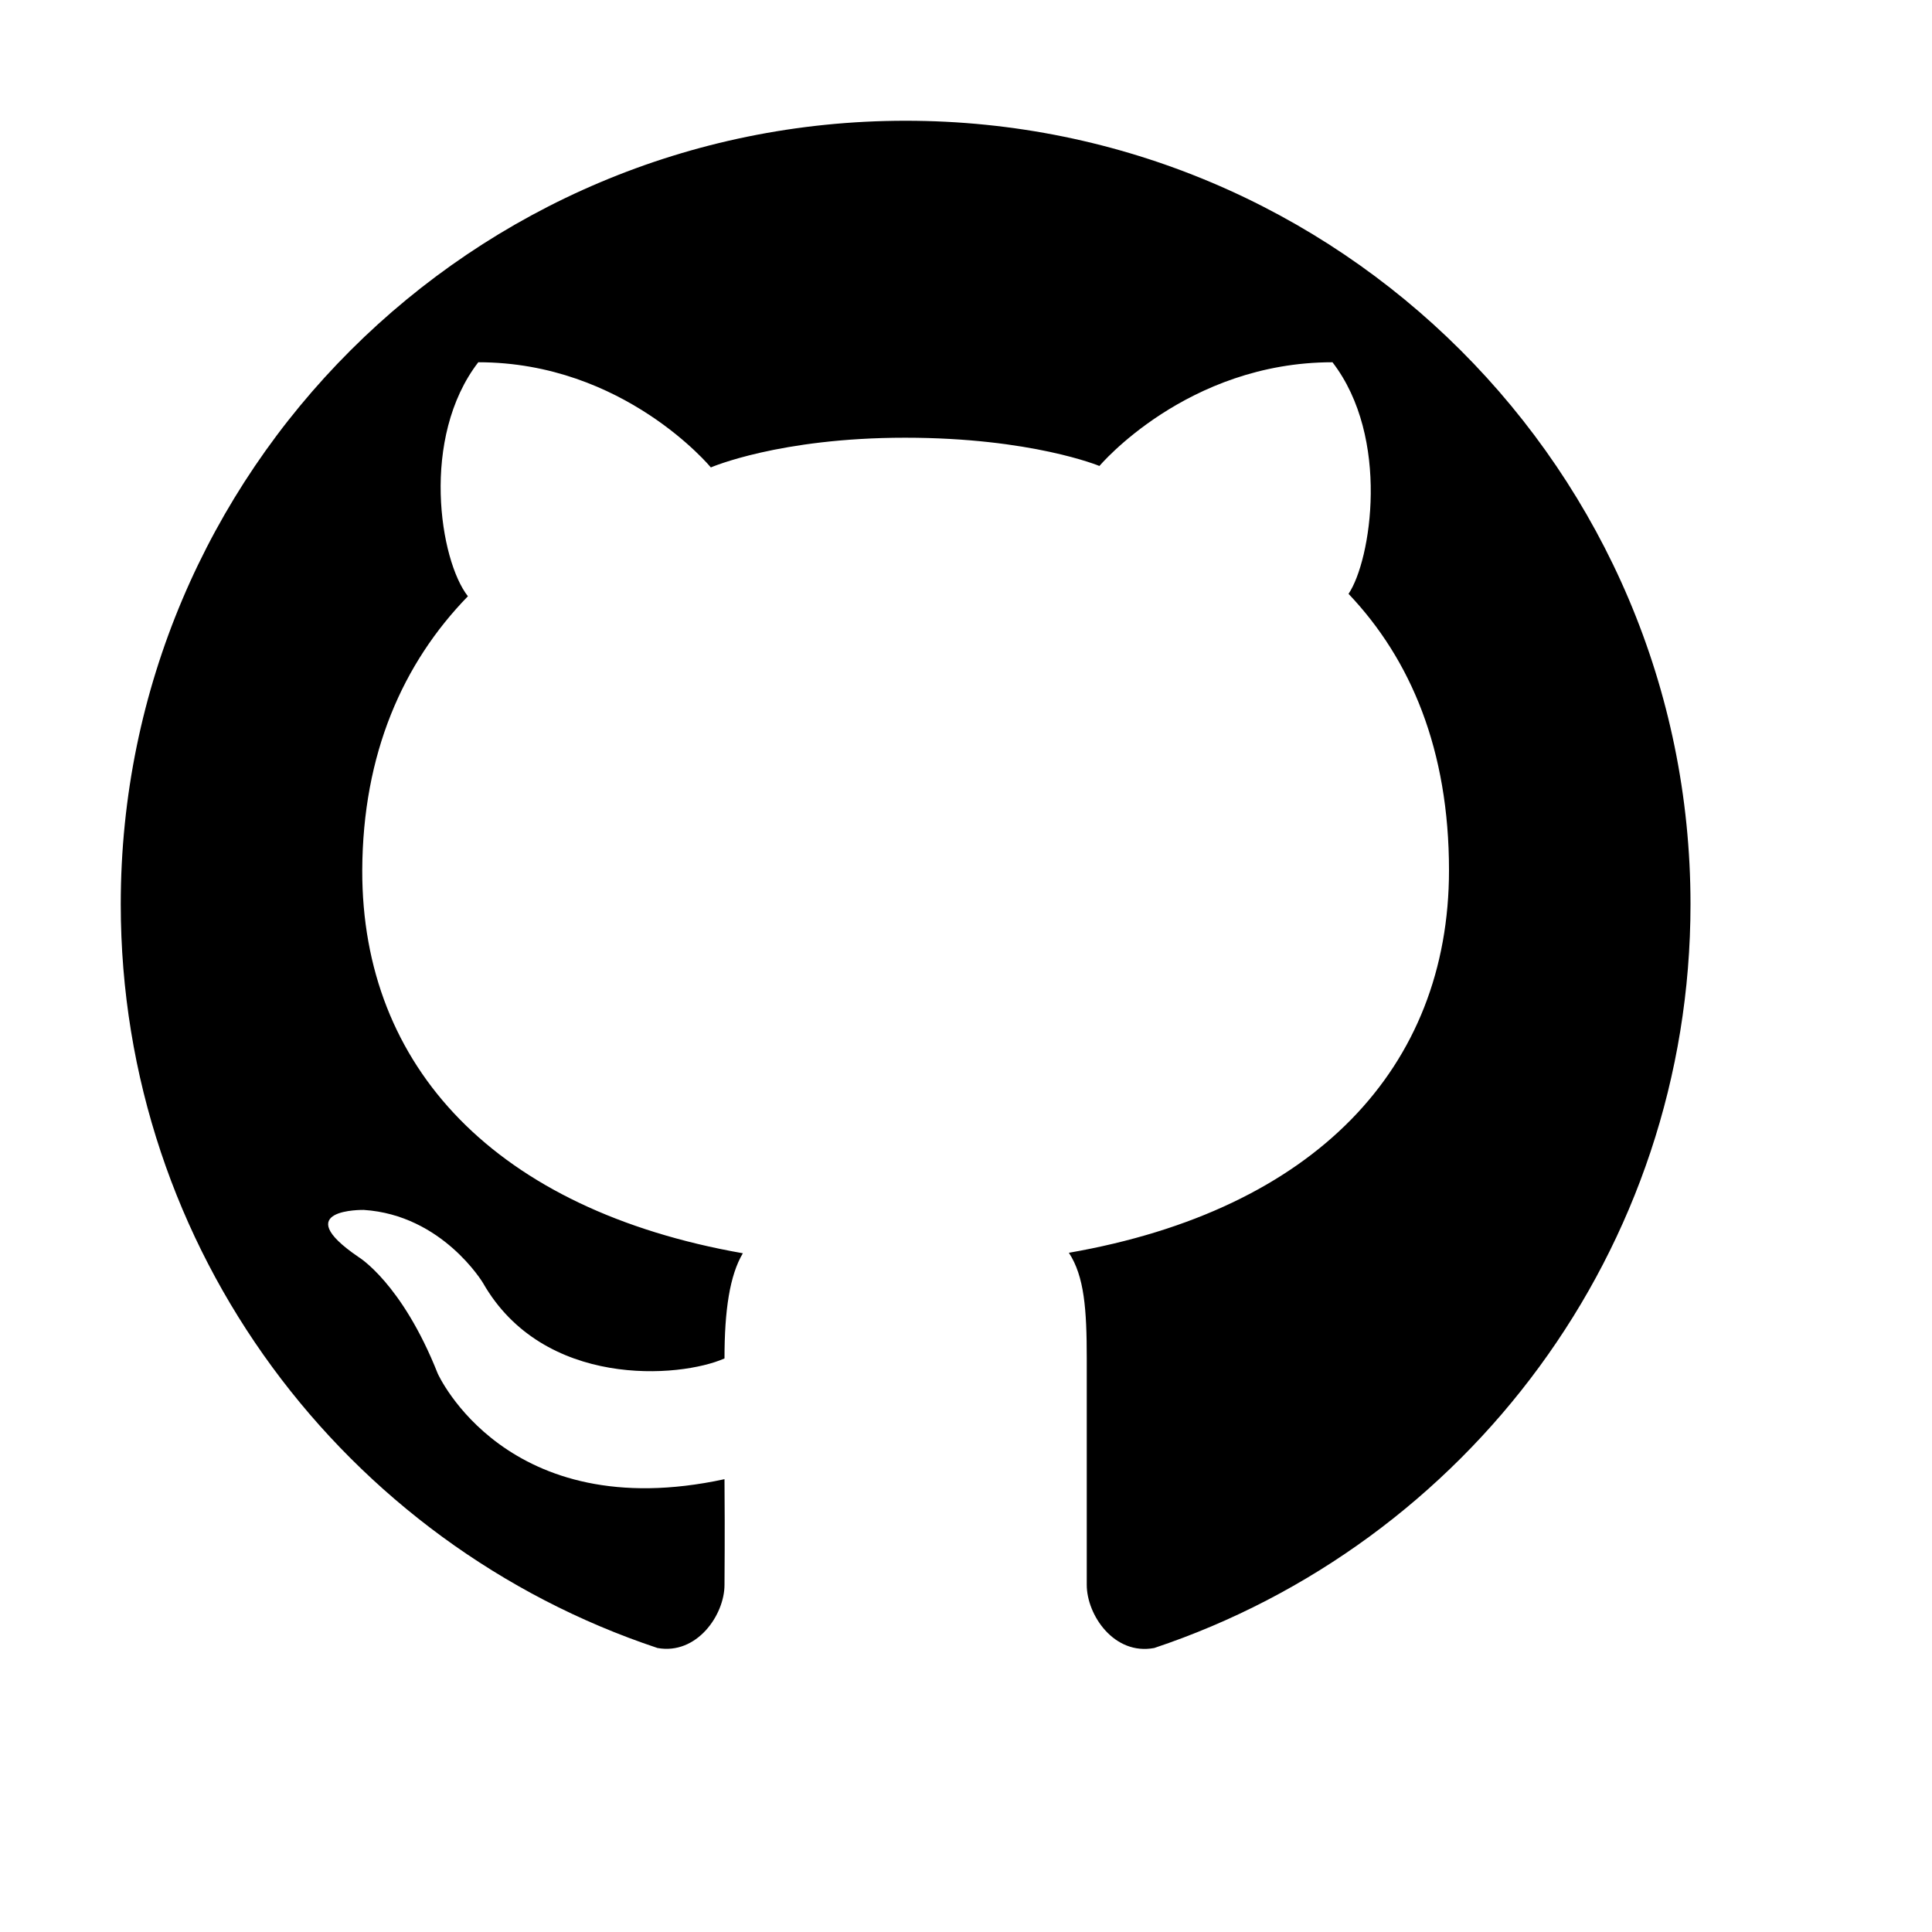
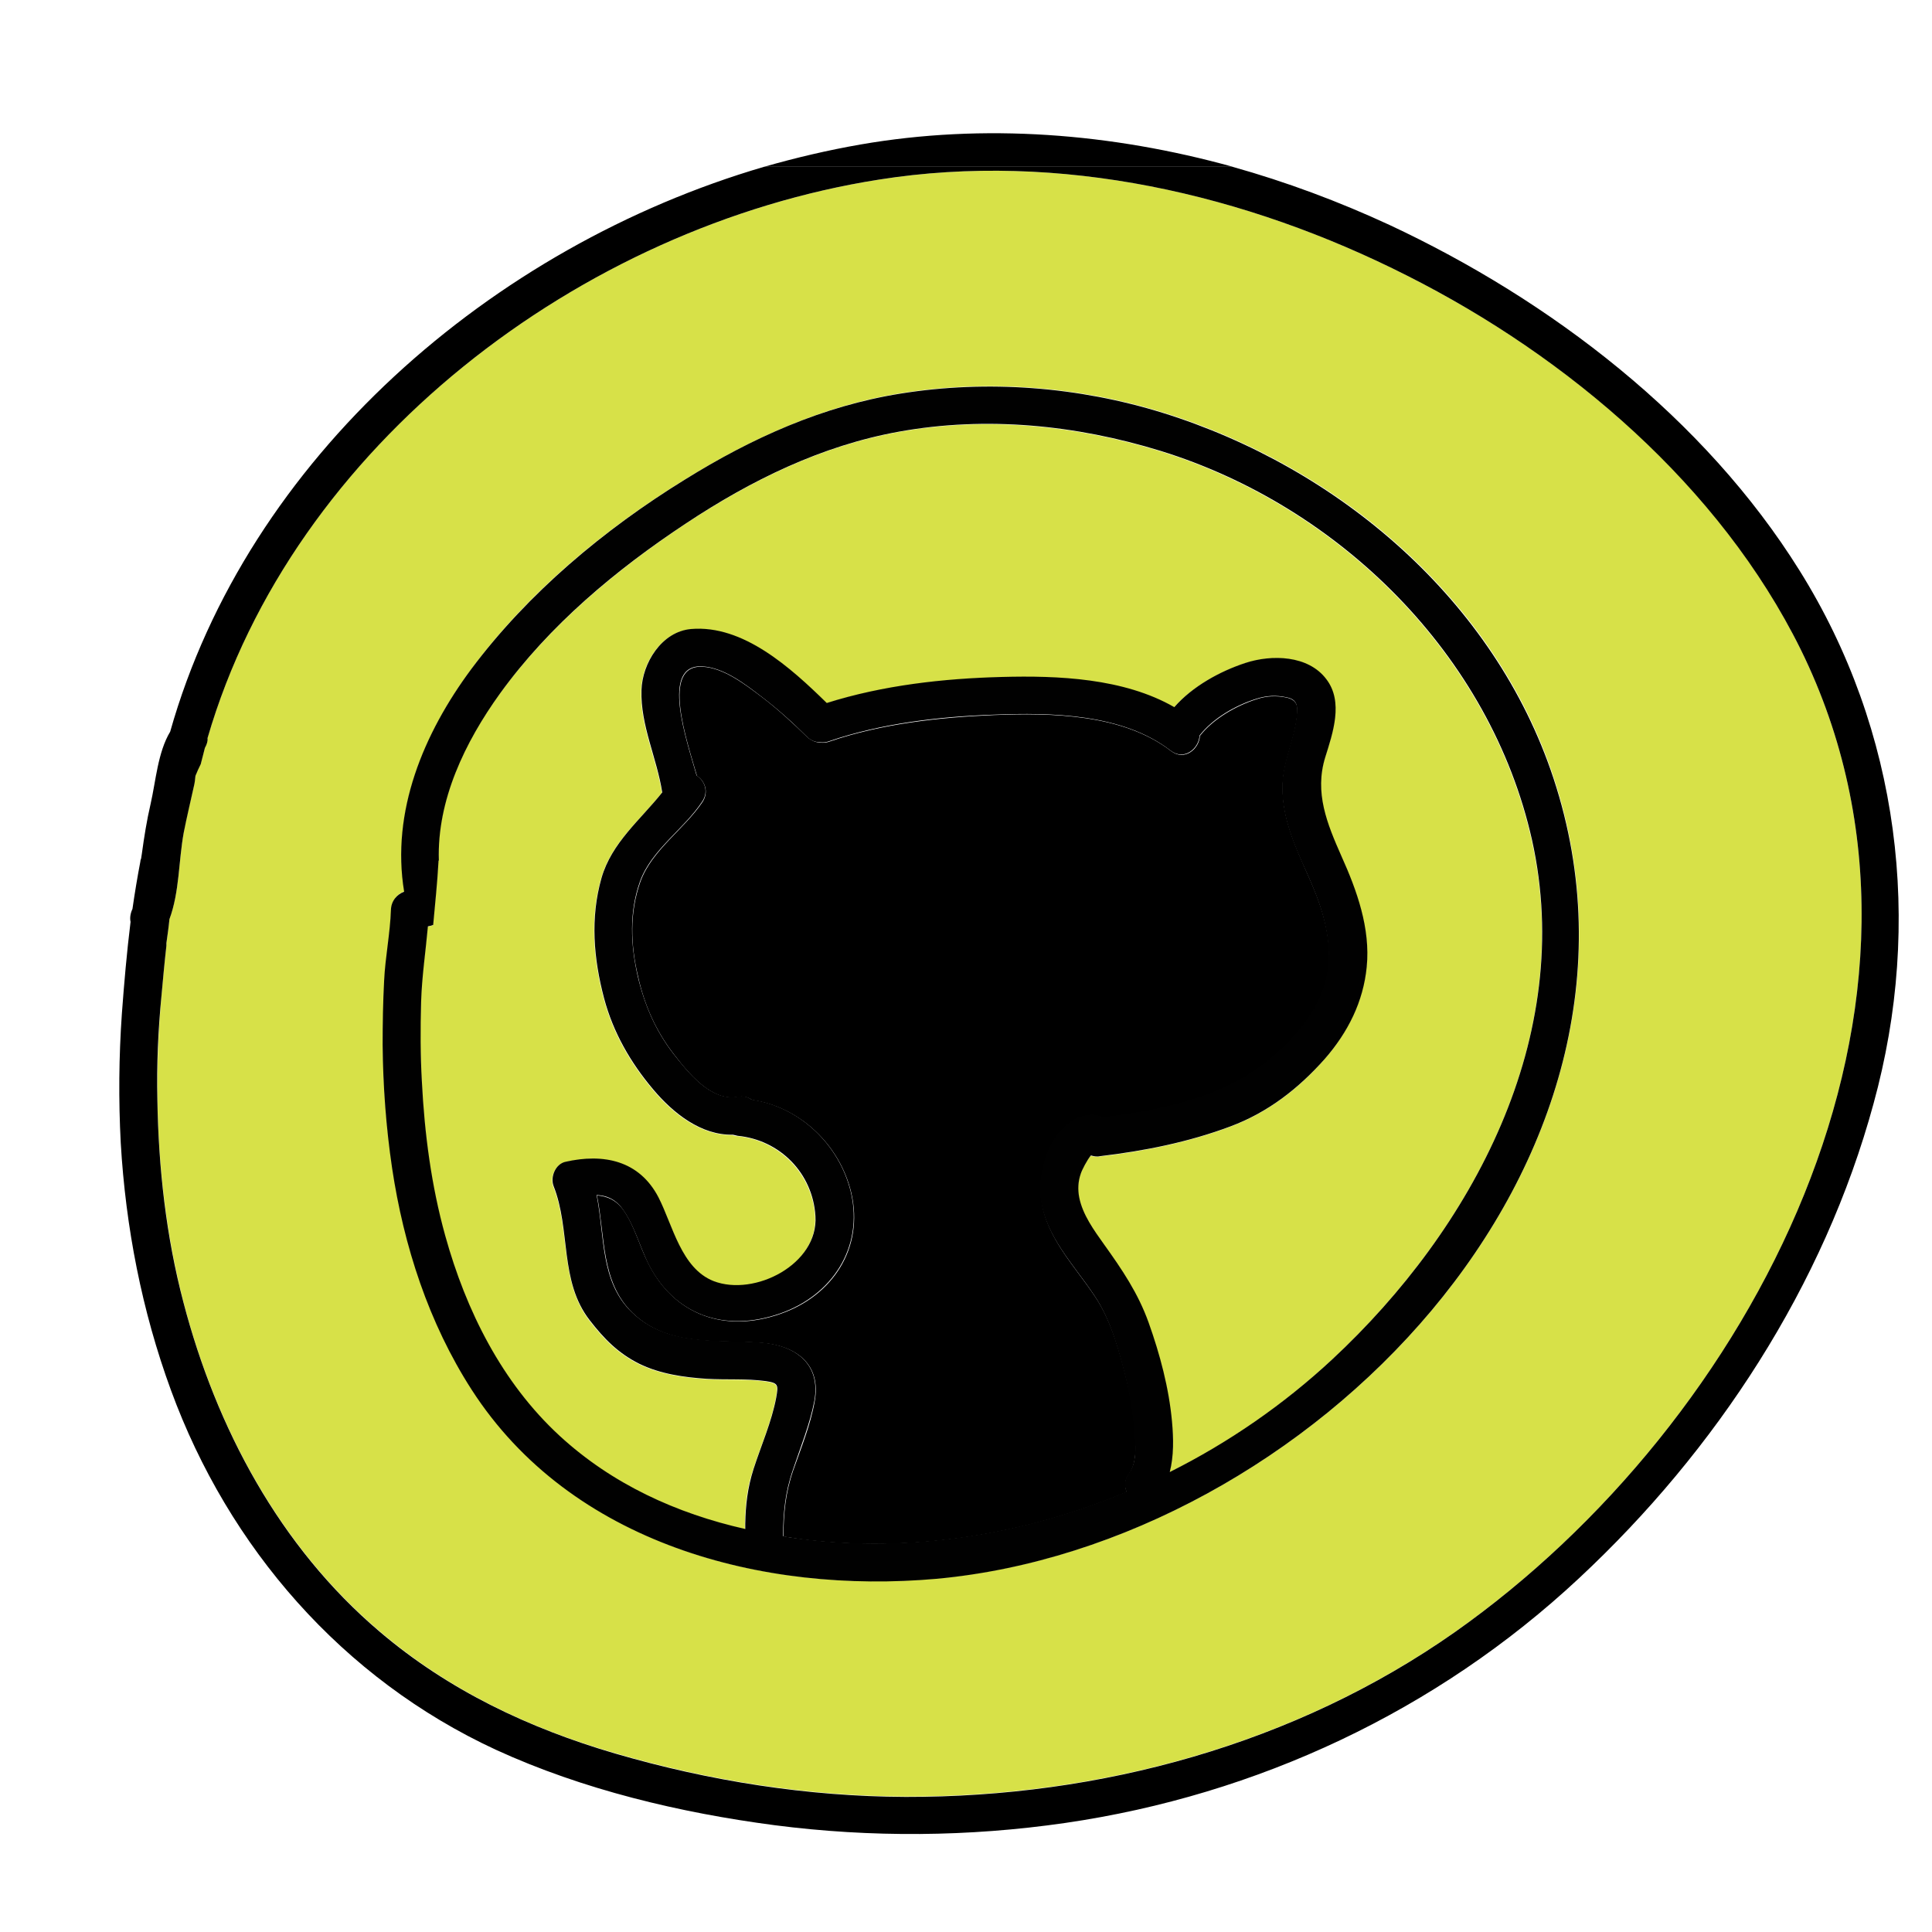
- <svg xmlns="http://www.w3.org/2000/svg" viewBox="0 0 16 16" width="16px" height="16px">
-   <path d="M 7.5 1 C 3.91 1 1 3.906 1 7.488 C 1 10.355 2.863 12.789 5.445 13.648 C 5.77 13.707 6 13.375 6 13.125 C 6 12.973 6.004 12.789 6 12.25 C 4.191 12.641 3.625 11.375 3.625 11.375 C 3.328 10.625 2.969 10.41 2.969 10.41 C 2.379 10.008 3.012 10.02 3.012 10.02 C 3.664 10.062 4 10.625 4 10.625 C 4.5 11.5 5.629 11.414 6 11.25 C 6 10.852 6.043 10.562 6.152 10.379 C 4.109 10.02 2.996 8.84 3 7.207 C 3.004 6.242 3.336 5.492 3.875 4.938 C 3.641 4.641 3.48 3.625 3.961 3 C 5.168 3 5.887 3.871 5.887 3.871 C 5.887 3.871 6.453 3.625 7.496 3.625 C 8.543 3.625 9.105 3.859 9.105 3.859 C 9.105 3.859 9.828 3 11.035 3 C 11.516 3.625 11.355 4.641 11.168 4.918 C 11.684 5.461 12 6.211 12 7.207 C 12 8.84 10.891 10.02 8.852 10.375 C 8.98 10.57 9 10.844 9 11.25 C 9 12.117 9 12.91 9 13.125 C 9 13.375 9.227 13.711 9.559 13.648 C 12.141 12.785 14 10.355 14 7.488 C 14 3.906 11.09 1 7.5 1 Z" />
+ <svg xmlns="http://www.w3.org/2000/svg" viewBox="0,0,256,256" width="48px" height="48px">
+   <g fill="none" fill-rule="nonzero" stroke="none" stroke-width="1" stroke-linecap="butt" stroke-linejoin="miter" stroke-miterlimit="10" stroke-dasharray="" stroke-dashoffset="0" font-family="none" font-weight="none" font-size="none" text-anchor="none" style="mix-blend-mode: normal">
+     <g transform="scale(0.5,0.5)">
+       <path d="M346.4,231.4c-3.2,-7.2 -6.5,-14.5 -6.5,-22.6c0,-6.8 3.1,-12.4 3.8,-18.9c0.3,-2.6 0.2,-4.3 -2.6,-5c-2.8,-0.6 -5.4,-0.5 -8.1,0.4c-5.3,1.7 -11.4,5.1 -15,9.7c-0.2,3.5 -4.1,6.8 -7.7,4c-12.7,-9.8 -31.6,-10.1 -46.9,-9.5c-14.4,0.6 -29.8,2.3 -43.5,7c-0.8,0.3 -1.7,0.4 -2.4,0.3c-1.2,0 -2.5,-0.5 -3.6,-1.5c-3.8,-3.7 -7.7,-7.3 -11.9,-10.5c-4.4,-3.3 -10.1,-7.8 -15.8,-8.1c-11.2,-0.6 -4.1,19.8 -1.5,28.9c2.1,1.4 3.2,4.2 1.5,6.9c-4.8,7.2 -13.5,12.8 -16.5,21.2c-2.9,8.2 -2.6,16.7 -0.6,25.1c1.7,7.6 4.7,14.4 9.5,20.6c3.7,4.8 9.9,12.6 16.9,11.3c1.5,-0.3 2.8,0.1 3.8,0.8c12.8,1.9 23.3,12 26.3,24.6c3.4,14.6 -4.9,27.3 -18.8,32.1c-14.6,5.1 -28.1,0.4 -35,-13.4c-2.3,-4.5 -3.6,-9.8 -6.5,-14c-1.9,-2.7 -4.3,-3.8 -7.1,-4c2.2,10.8 1,22.9 9.4,31.1c9.5,9.2 22.5,7 34.5,8c9,0.8 15.6,5.7 13.8,15.5c-1.1,6.2 -3.6,12.3 -5.7,18.3c-2.1,6.1 -2.5,11.3 -2.6,17.5c1.5,0.2 3.1,0.5 4.6,0.7c29.4,3.7 59.2,-1.1 86.4,-12.5c-0.6,-1.5 -0.6,-3.3 0.7,-5c1.8,-2.4 1.7,-6.5 1.6,-9.3c-0.2,-4.8 -0.9,-9.7 -2.1,-14.4c-1.9,-7.8 -4.1,-16.4 -8.6,-23.1c-5.3,-8 -12.9,-15.6 -14.2,-25.5c-1.1,-8.4 3.4,-21.5 13.1,-22.4c1.2,-0.1 2.3,0.2 3.1,0.7c9.4,-1.2 19,-2.8 27.9,-6.1c8.5,-3.2 15.4,-7.6 21.7,-14.1c5.4,-5.6 9.9,-12.6 10.4,-20.5c0.5,-8.8 -2.3,-16.6 -5.8,-24.3z" fill="#000000" />
+       <path d="M405.9,222.7c-11,-49 -51,-88.4 -98.4,-103.1c-22.4,-6.9 -46.3,-9.3 -69.4,-5.1c-20.5,3.7 -39.1,12.9 -56.4,24.3c-18.5,12.3 -36.1,27 -49.3,45.1c-9.3,12.8 -16.7,28.3 -16.2,44.2c0,0.1 -0.1,0.3 -0.1,0.4c-0.3,5.6 -0.9,11.1 -1.4,16.7c-0.5,0.2 -0.9,0.3 -1.4,0.4c-0.6,6.6 -1.6,13.3 -1.8,20c-0.2,7 -0.2,14 0.2,21.1c0.7,13.8 2.5,27.6 6.2,40.9c5.6,19.8 15,38.9 30.3,53c13.9,12.8 31.1,20.6 49.2,24.7v-0.7c0,-0.2 0,-0.5 0,-0.7c0.1,-4.9 0.5,-9.5 2.2,-14.5c2,-6.2 4.8,-12.5 6,-18.9c0.6,-3.4 0.6,-3.9 -2.8,-4.4c-5.1,-0.7 -10.4,-0.3 -15.6,-0.6c-6.1,-0.4 -12.4,-1.3 -17.9,-4c-5.6,-2.8 -9.3,-6.6 -13.1,-11.5c-8,-10.4 -5,-24 -9.6,-35.6c-0.9,-2.3 0.5,-5.8 3.1,-6.4c10.1,-2.3 19.6,-0.4 24.7,9.4c3.9,7.3 6,18.8 14.6,22.2c11,4.3 27.8,-4.4 27,-17.2c-0.7,-11.3 -9.4,-20.2 -20.6,-21.3c-0.5,0 -0.9,-0.1 -1.3,-0.3c-8.4,0.2 -15.8,-5.7 -21.1,-12c-6,-7.1 -10.6,-15.1 -13,-24.1c-2.8,-10.6 -3.7,-21.3 -0.7,-31.9c2.7,-9.5 10.3,-15.4 16.1,-22.7c-1.4,-9.1 -5.8,-17.7 -5.5,-27.1c0.2,-7.2 5.3,-15.5 13.1,-16.2c13.8,-1.2 26.4,10.2 36,19.6c14.9,-4.6 30.9,-6.5 46.4,-6.9c14.9,-0.4 32.3,0.4 45.7,8c4.8,-5.5 12.1,-9.5 18.8,-11.7c7,-2.3 16.7,-2.1 21.5,4.3c4.6,6 1.7,14.3 -0.3,20.7c-2.9,9.4 0.4,17.7 4.3,26.2c4.1,9.1 7.7,19.1 6.7,29.3c-1,9.3 -5,17.4 -11.1,24.4c-6.9,7.9 -15.1,14.2 -25,17.9c-11.2,4.2 -22.8,6.5 -34.6,7.9c-0.9,0.1 -1.7,0 -2.4,-0.2c-1,1.2 -2.4,3.9 -2.7,4.9c-0.7,2 -0.8,4.1 -0.4,6.2c0.9,4.6 3.9,8.8 6.6,12.5c4.8,6.6 9,12.9 11.8,20.7c3,8.4 5.4,17.4 6.2,26.3c0.4,4.4 0.5,9 -0.6,13.3c15.7,-7.8 30.2,-17.9 43,-29.8c37.3,-34.7 64.7,-85.6 53,-137.7z" fill="#d7e148" />
+       <path d="M477.2,172.1c-21.3,-43.4 -61.6,-77.5 -104.2,-99c-42.7,-21.7 -92.2,-33.1 -140.1,-25.5c-78.9,12.4 -155.3,70.3 -177.9,147.9c0,0.9 -0.2,1.7 -0.7,2.6c-0.4,1.4 -0.8,2.9 -1.1,4.3c-0.5,1 -1,2 -1.4,3.1c-0.1,0.9 -0.3,1.9 -0.4,2.7c-0.9,4.1 -2,8.2 -2.7,12.3c-1.4,7.7 -1.1,15.7 -3.8,23c-0.2,2.1 -0.5,4.2 -0.8,6.3c0,0.3 0,0.5 0,0.7c-0.5,4.4 -0.9,8.8 -1.3,13.2c-0.8,9.2 -1.2,18.4 -1.1,27.6c0.3,18.1 2.4,36.2 6.9,53.7c8.7,33.3 25.5,64.8 52,87.3c18.2,15.5 39.5,25.7 62.4,32.3c25,7.3 51,11.4 77.1,11.5c51.5,0.1 103.2,-13.9 145.6,-43.7c78.4,-55.2 137.5,-166.8 91.5,-260.3zM248.3,418.3c-46.2,4.2 -96.9,-9.2 -123.2,-50.1c-11.4,-17.7 -18,-38.1 -21.1,-58.8c-1.6,-10.8 -2.5,-21.7 -2.5,-32.6c0,-5.7 0.1,-11.4 0.4,-17.1c0.4,-6.3 1.6,-12.5 1.8,-18.7c0.1,-2.4 1.6,-4.1 3.5,-4.8c-3.5,-21.2 5.1,-41.9 17.8,-59c15,-20.3 35.2,-37 56.6,-50.2c17.7,-10.9 36.5,-19.5 57.2,-22.8c23,-3.7 47.1,-1.8 69.4,5.1c46.6,14.5 88.1,49.6 103.6,96.9c33.6,102.4 -65.6,203.2 -163.5,212.1z" fill="#d7e148" />
+       <path d="M228,38.3c-8.6,1.5 -17.1,3.5 -25.5,5.9h124.2c-32.1,-8.9 -65.9,-11.6 -98.7,-5.9z" fill="#000000" />
+       <path d="M476.9,151.2c-25.2,-40.4 -65.9,-71.6 -108.7,-91.6c-13.4,-6.2 -27.3,-11.4 -41.6,-15.4h-124.1c-72.1,21.1 -136.9,77.2 -157.4,149.7c-3.3,5.5 -3.8,13.1 -5.2,19.2c-1,4.3 -1.7,8.7 -2.3,13.1c-0.1,0.4 -0.1,0.9 -0.2,1.3c-0.1,0.3 -0.2,0.5 -0.2,0.8c-0.8,4.2 -1.5,8.4 -2.1,12.6c0,0.1 -0.1,0.1 -0.1,0.2c-0.5,1.2 -0.6,2.3 -0.4,3.2c-1,8.1 -1.7,16.2 -2.3,24.3c-0.8,11.4 -0.9,22.9 -0.3,34.3c1.3,22.3 5.6,44.5 13.3,65.5c15.3,41.8 45.5,76.5 86.1,95.3c23.1,10.6 48.8,16.7 73.9,20c25.5,3.3 51.5,3.1 77,-0.6c50.9,-7.4 98.5,-29.7 136.1,-64.8c36.4,-33.9 65,-77.6 78.1,-125.8c13.2,-47.9 6.9,-98.9 -19.6,-141.3zM385.6,432.5c-42.4,29.8 -94.1,43.8 -145.6,43.7c-26,-0.1 -52,-4.2 -77,-11.5c-22.9,-6.7 -44.2,-16.8 -62.4,-32.3c-26.5,-22.5 -43.3,-54 -52,-87.3c-4.6,-17.5 -6.6,-35.6 -6.9,-53.7c-0.2,-9.2 0.2,-18.4 1.1,-27.6c0.4,-4.4 0.8,-8.8 1.3,-13.2c0,-0.2 0,-0.5 0,-0.7c0.3,-2.1 0.6,-4.2 0.8,-6.3c2.7,-7.3 2.4,-15.4 3.8,-23c0.8,-4.1 1.8,-8.2 2.7,-12.3c0.2,-0.8 0.3,-1.7 0.4,-2.7c0.4,-1 0.9,-2.1 1.4,-3.1c0.4,-1.4 0.7,-2.9 1.1,-4.3c0.5,-0.9 0.8,-1.8 0.7,-2.6c22.6,-77.7 99,-135.6 177.9,-148c47.9,-7.6 97.3,3.8 140.1,25.5c42.6,21.5 82.8,55.7 104.2,99c46,93.5 -13.1,205.1 -91.6,260.4z" fill="#000000" />
+       <path d="M411.7,206.3c-15.6,-47.3 -57,-82.4 -103.6,-96.9c-22.3,-6.9 -46.3,-8.8 -69.4,-5.1c-20.7,3.3 -39.5,11.8 -57.2,22.8c-21.4,13.2 -41.5,30 -56.6,50.2c-12.7,17.1 -21.3,37.8 -17.8,59c-1.8,0.7 -3.4,2.3 -3.5,4.8c-0.2,6.2 -1.5,12.5 -1.8,18.7c-0.3,5.7 -0.4,11.4 -0.4,17.1c0.1,10.9 0.9,21.8 2.5,32.6c3.1,20.7 9.7,41.1 21.1,58.8c26.3,40.8 77,54.2 123.2,50.1c98,-9 197.2,-109.8 163.5,-212.1zM299.2,390.3c-1.3,1.7 -1.3,3.5 -0.7,5c-27.2,11.4 -57,16.2 -86.4,12.5c-1.5,-0.2 -3.1,-0.4 -4.6,-0.7c0.1,-6.2 0.5,-11.4 2.6,-17.5c2,-6 4.5,-12.1 5.7,-18.3c1.8,-9.8 -4.9,-14.7 -13.8,-15.5c-12.1,-1 -25,1.1 -34.5,-8c-8.5,-8.1 -7.2,-20.3 -9.4,-31.1c2.8,0.1 5.2,1.2 7.1,4c2.9,4.2 4.3,9.4 6.5,14c6.9,13.9 20.4,18.5 35,13.4c13.8,-4.8 22.2,-17.5 18.8,-32.1c-3,-12.6 -13.5,-22.7 -26.3,-24.6c-1,-0.7 -2.2,-1.1 -3.8,-0.8c-7,1.3 -13.1,-6.5 -16.9,-11.3c-4.8,-6.2 -7.7,-13 -9.5,-20.6c-1.9,-8.4 -2.3,-16.9 0.6,-25.1c3,-8.4 11.7,-13.9 16.5,-21.2c1.8,-2.7 0.6,-5.5 -1.5,-6.9c-2.6,-9.2 -9.7,-29.5 1.5,-28.9c5.8,0.3 11.5,4.8 15.8,8.1c4.2,3.2 8.2,6.8 11.9,10.5c1.1,1.1 2.3,1.5 3.6,1.5c0.8,0.1 1.6,0 2.4,-0.3c13.7,-4.7 29.1,-6.5 43.5,-7c15.3,-0.6 34.2,-0.3 46.9,9.5c3.6,2.8 7.5,-0.5 7.7,-4c3.6,-4.6 9.6,-8 15,-9.7c2.8,-0.9 5.3,-1 8.1,-0.4c2.9,0.6 2.9,2.4 2.6,5c-0.7,6.5 -3.8,12.1 -3.8,18.9c0,8 3.2,15.4 6.5,22.6c3.5,7.7 6.3,15.6 5.7,24.1c-0.5,8 -5,14.9 -10.4,20.5c-6.3,6.5 -13.2,11 -21.7,14.1c-8.9,3.3 -18.5,5 -27.9,6.1c-0.8,-0.5 -1.8,-0.8 -3.1,-0.7c-9.7,0.9 -14.2,14 -13.1,22.4c1.3,9.9 8.9,17.5 14.2,25.5c4.5,6.7 6.7,15.3 8.6,23.1c1.1,4.7 1.8,9.5 2.1,14.4c0.3,3 0.4,7.1 -1.5,9.5zM353,360.3c-12.8,11.9 -27.4,22 -43,29.8c1.1,-4.3 1,-8.9 0.6,-13.3c-0.8,-8.9 -3.2,-17.9 -6.2,-26.3c-2.8,-7.8 -7,-14 -11.8,-20.7c-2.7,-3.8 -5.7,-7.9 -6.6,-12.5c-0.4,-2.1 -0.3,-4.2 0.4,-6.2c0.3,-1 1.7,-3.7 2.7,-4.9c0.7,0.2 1.5,0.4 2.4,0.2c11.8,-1.4 23.4,-3.7 34.6,-7.9c9.9,-3.7 18,-10 25,-17.9c6.1,-7 10.2,-15.1 11.1,-24.4c1,-10.2 -2.6,-20.2 -6.7,-29.3c-3.8,-8.6 -7.2,-16.8 -4.3,-26.2c2,-6.4 4.9,-14.7 0.3,-20.7c-4.8,-6.4 -14.5,-6.6 -21.5,-4.3c-6.7,2.2 -14,6.2 -18.8,11.7c-13.4,-7.7 -30.8,-8.4 -45.7,-8c-15.5,0.4 -31.5,2.2 -46.4,6.9c-9.6,-9.4 -22.2,-20.8 -36,-19.6c-7.8,0.7 -12.9,9.1 -13.1,16.2c-0.3,9.3 4.1,18 5.5,27.1c-5.8,7.3 -13.4,13.3 -16.1,22.7c-3,10.6 -2.1,21.3 0.7,31.9c2.4,9 7,17 13,24.1c5.3,6.3 12.7,12.2 21.1,12c0.4,0.1 0.8,0.2 1.3,0.3c11.2,1.1 19.9,9.9 20.6,21.3c0.8,12.7 -16.1,21.4 -27,17.2c-8.6,-3.4 -10.8,-14.8 -14.6,-22.2c-5.1,-9.8 -14.6,-11.7 -24.7,-9.4c-2.6,0.6 -4,4 -3.1,6.4c4.6,11.6 1.5,25.2 9.6,35.6c3.8,4.9 7.5,8.7 13.1,11.5c5.5,2.7 11.8,3.6 17.9,4c5.2,0.3 10.4,-0.1 15.6,0.6c3.4,0.5 3.4,1 2.8,4.4c-1.2,6.4 -4,12.7 -6,18.9c-1.6,5 -2.1,9.6 -2.2,14.5c0,0.2 0,0.5 0,0.7v0.7c-18.2,-4.1 -35.3,-11.9 -49.2,-24.7c-15.3,-14.1 -24.8,-33.2 -30.3,-53c-3.7,-13.3 -5.5,-27.1 -6.2,-40.9c-0.4,-7 -0.4,-14 -0.2,-21.1c0.2,-6.7 1.2,-13.3 1.8,-20c0.5,-0.1 1,-0.2 1.4,-0.4c0.5,-5.6 1.1,-11.1 1.4,-16.7c0,-0.1 0,-0.3 0.1,-0.4c-0.5,-15.9 6.9,-31.3 16.2,-44.2c13.1,-18.1 30.7,-32.8 49.3,-45.1c17.2,-11.4 35.9,-20.6 56.4,-24.3c23.2,-4.2 47,-1.8 69.4,5.1c47.4,14.7 87.4,54.1 98.4,103.1c11.6,52.2 -15.8,103.1 -53,137.7z" fill="#010101" />
+     </g>
+   </g>
</svg>
